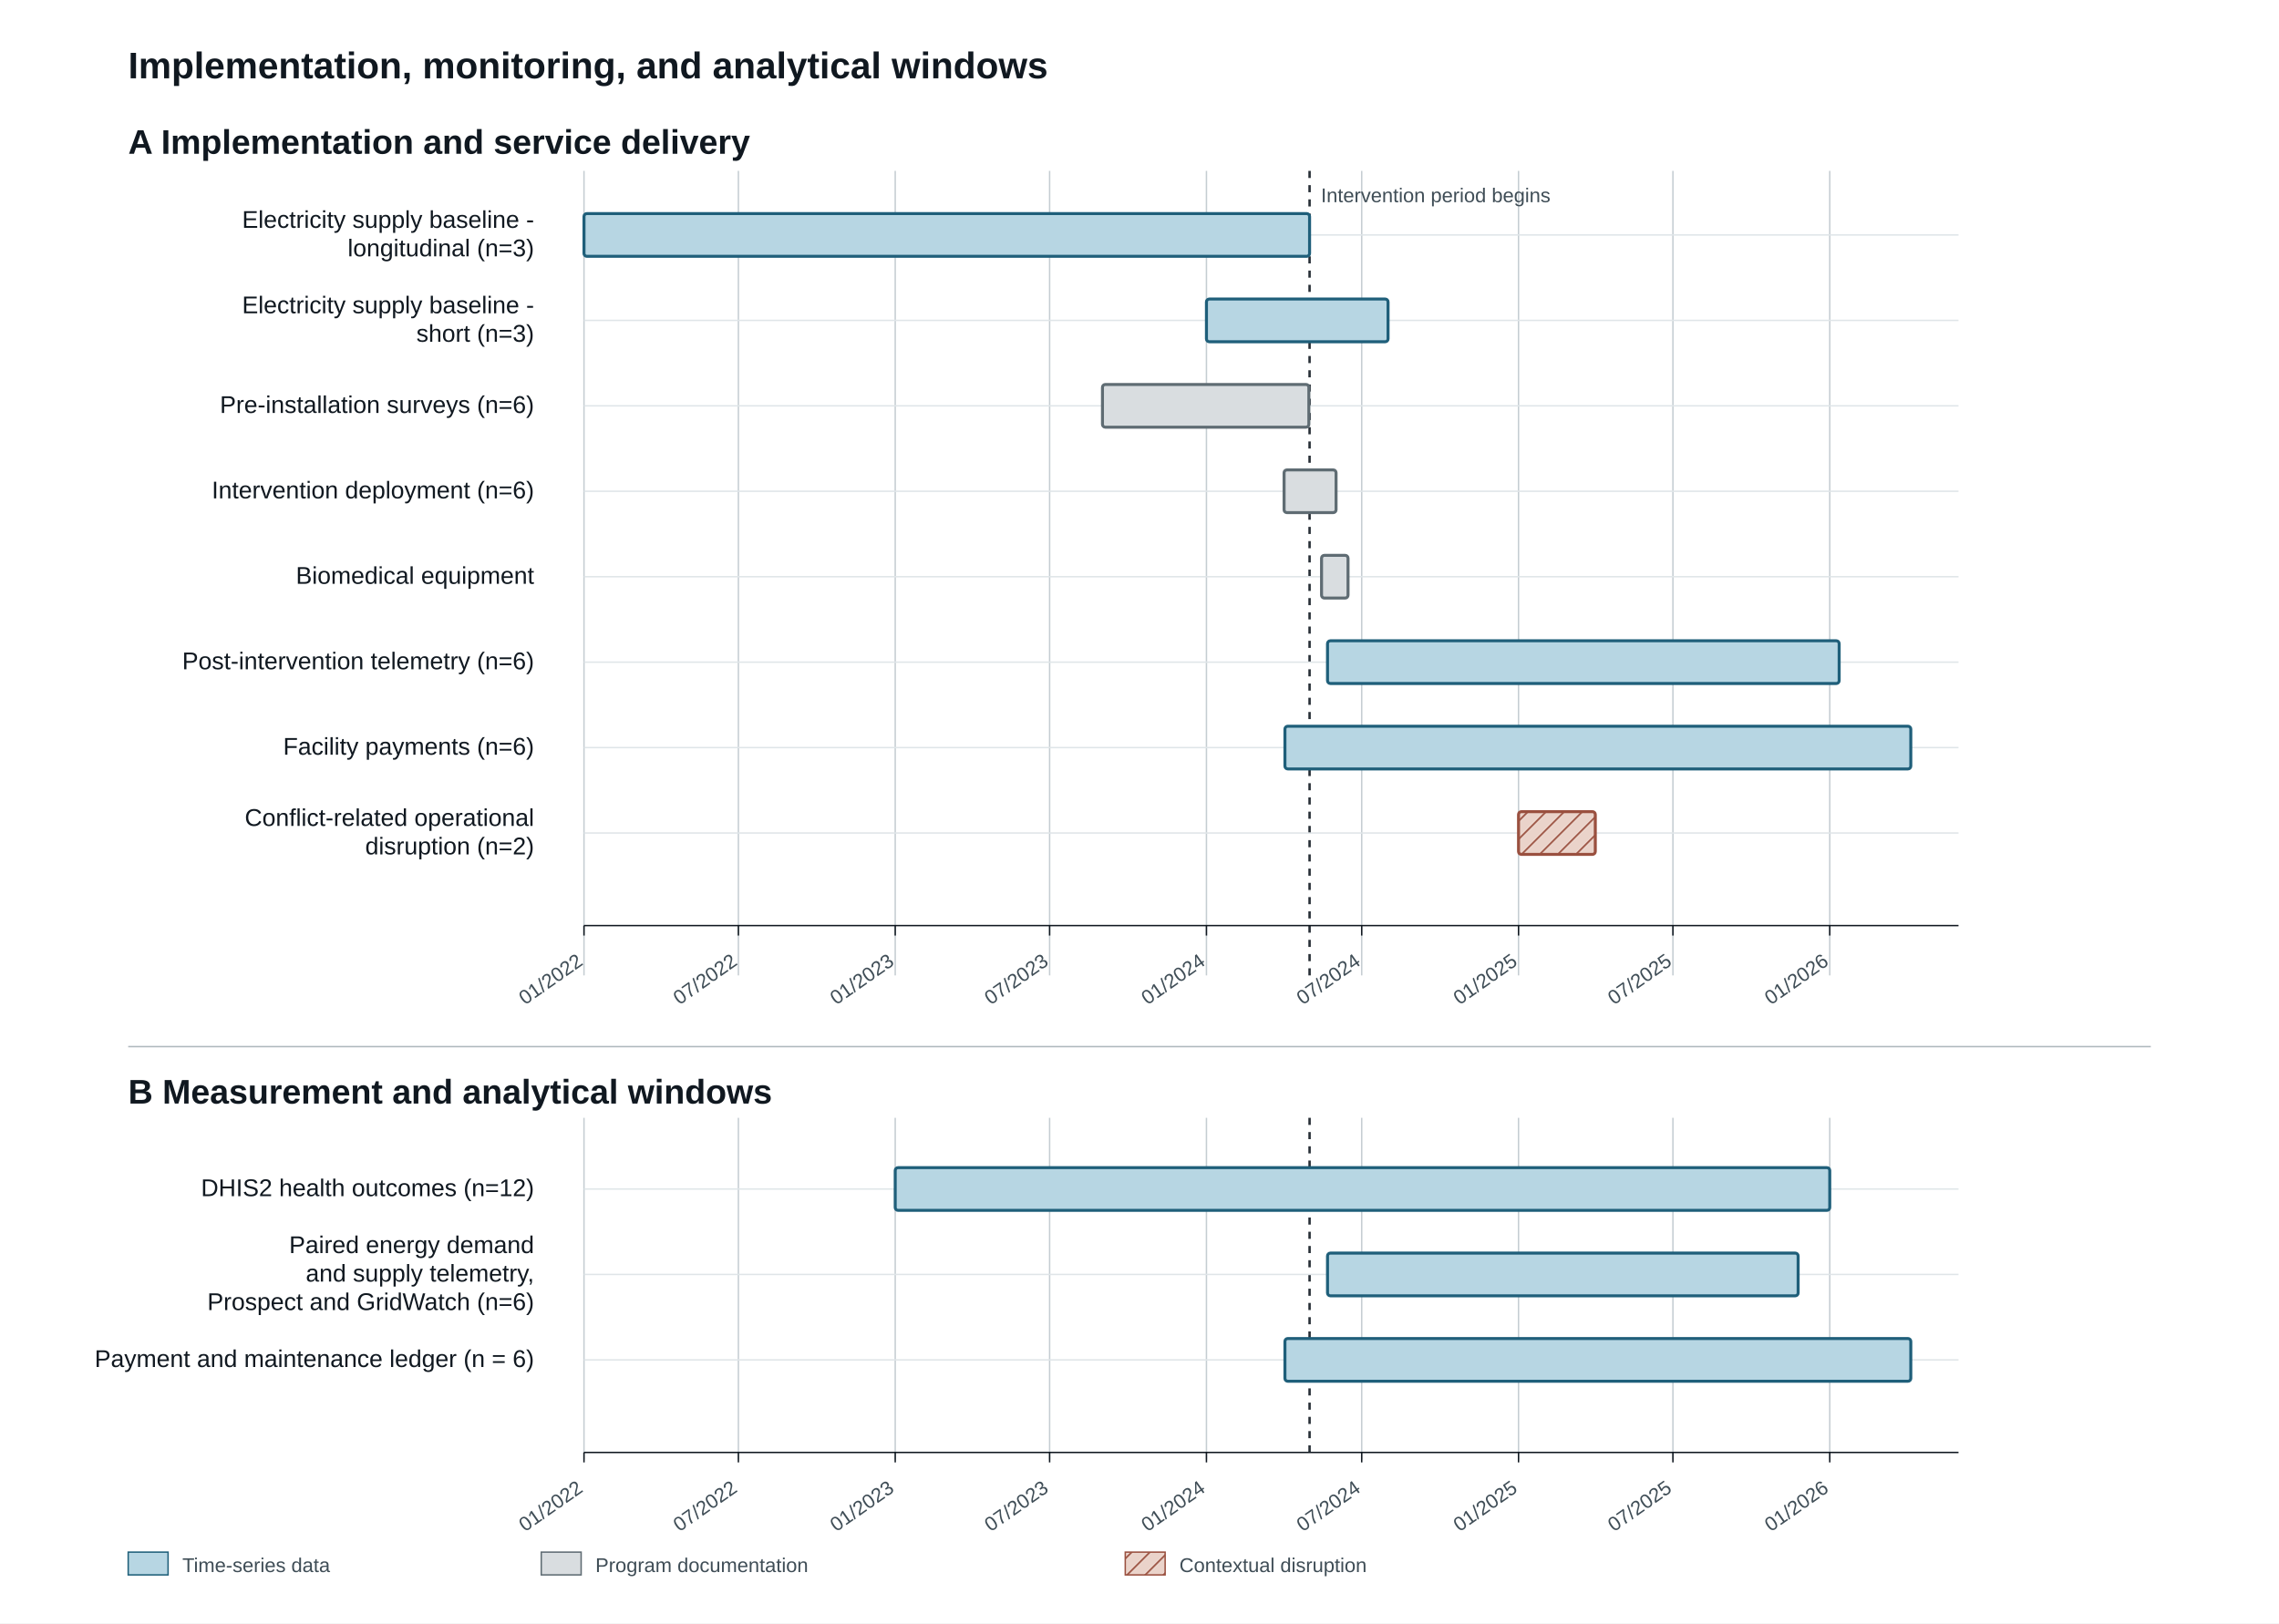
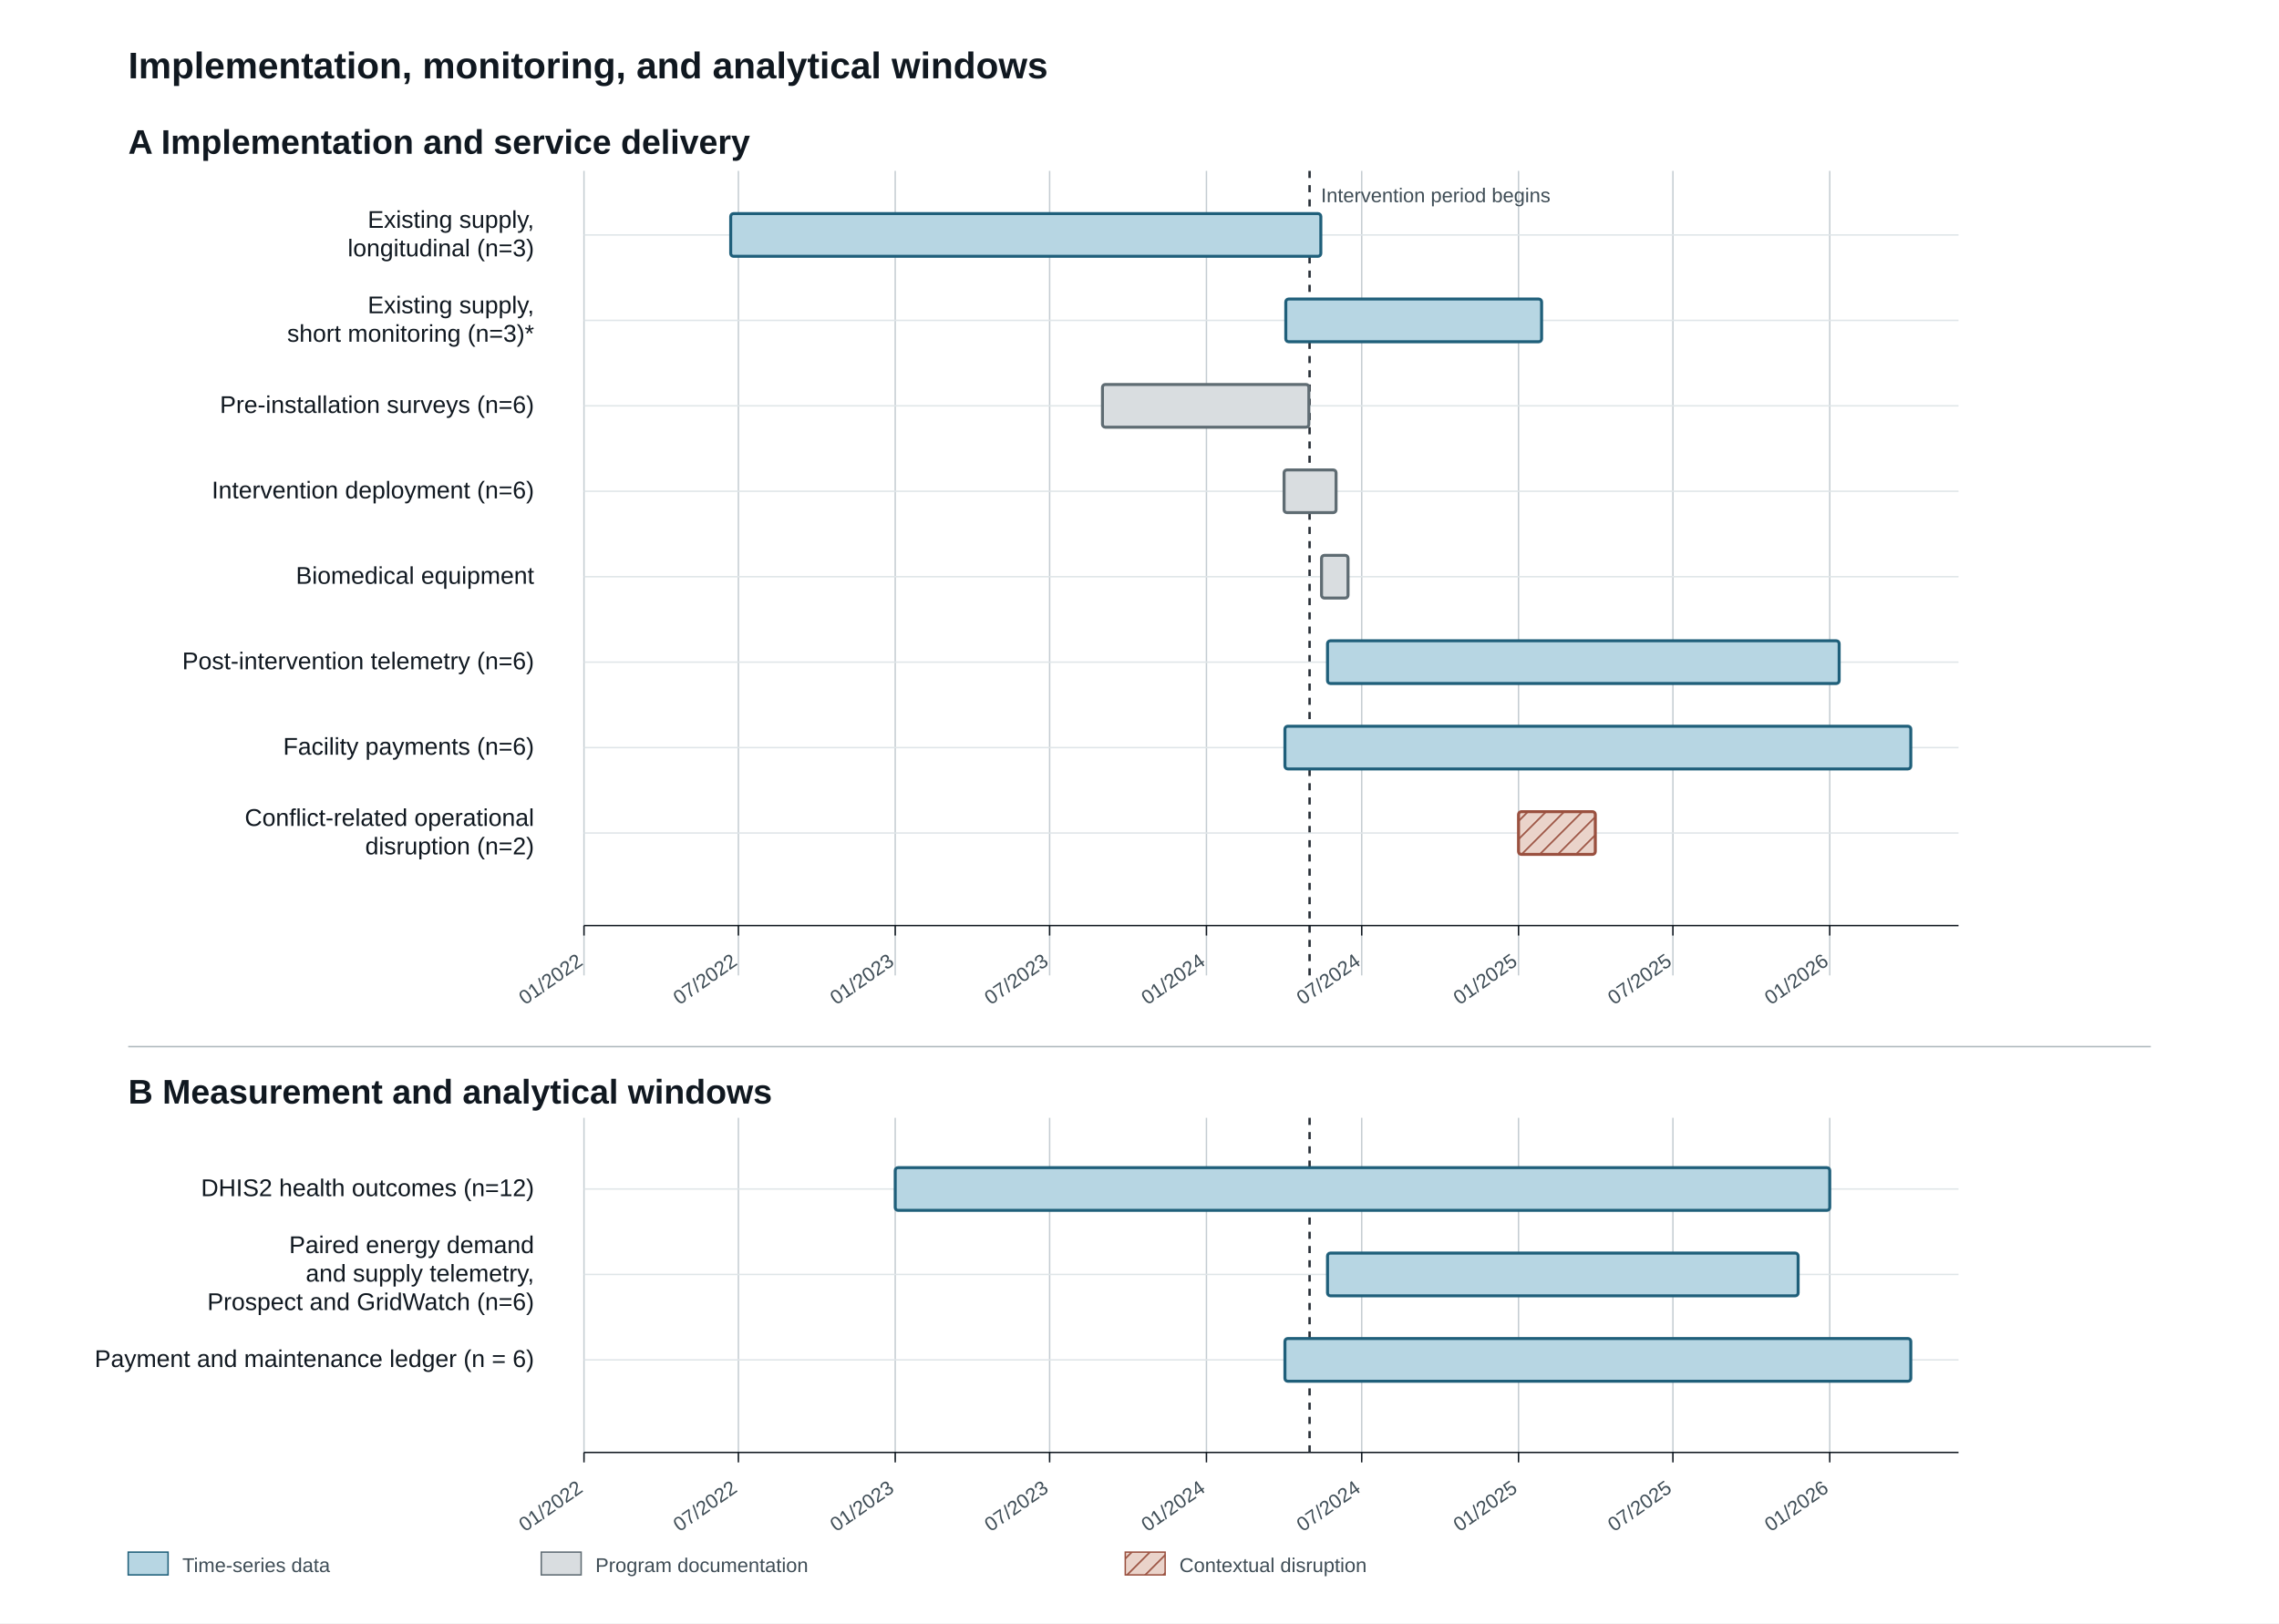
<svg xmlns="http://www.w3.org/2000/svg" width="1600" height="1140" viewBox="0 0 1600 1140">
  <defs>
    <style>
.title{font:700 26px Arial,sans-serif;fill:#101820}.panel{font:700 24px Arial,sans-serif;fill:#101820}
.row{font:17px Arial,sans-serif;fill:#101820}.meta{font:15px Arial,sans-serif;fill:#3f4d56}
.axis{font:14px Arial,sans-serif;fill:#3f4d56}.note{font:14px Arial,sans-serif;fill:#3f4d56}
</style>
    <pattern id="hatch" patternUnits="userSpaceOnUse" width="9" height="9" patternTransform="rotate(45)">
      <rect width="9" height="9" fill="#ead3ca" />
      <line x1="0" y1="0" x2="0" y2="9" stroke="#9a503f" stroke-width="2.4" opacity=".9" />
    </pattern>
  </defs>
  <rect width="100%" height="100%" fill="white" />
  <text x="90" y="55" class="title">Implementation, monitoring, and analytical windows</text>
  <line x1="410.0" y1="120" x2="410.0" y2="685" stroke="#c5cdd2" stroke-width="1" />
  <line x1="518.4" y1="120" x2="518.4" y2="685" stroke="#c5cdd2" stroke-width="1" />
  <line x1="628.5" y1="120" x2="628.5" y2="685" stroke="#c5cdd2" stroke-width="1" />
  <line x1="736.9" y1="120" x2="736.9" y2="685" stroke="#c5cdd2" stroke-width="1" />
  <line x1="847.0" y1="120" x2="847.0" y2="685" stroke="#c5cdd2" stroke-width="1" />
  <line x1="956.0" y1="120" x2="956.0" y2="685" stroke="#c5cdd2" stroke-width="1" />
  <line x1="1066.1" y1="120" x2="1066.1" y2="685" stroke="#c5cdd2" stroke-width="1" />
  <line x1="1174.5" y1="120" x2="1174.5" y2="685" stroke="#c5cdd2" stroke-width="1" />
  <line x1="1284.6" y1="120" x2="1284.6" y2="685" stroke="#c5cdd2" stroke-width="1" />
  <line x1="919.4" y1="120" x2="919.4" y2="685" stroke="#101820" stroke-width="1.7" stroke-dasharray="5,5" opacity=".9" />
  <line x1="410.0" y1="785" x2="410.0" y2="1025" stroke="#c5cdd2" stroke-width="1" />
  <line x1="518.4" y1="785" x2="518.4" y2="1025" stroke="#c5cdd2" stroke-width="1" />
  <line x1="628.5" y1="785" x2="628.5" y2="1025" stroke="#c5cdd2" stroke-width="1" />
  <line x1="736.9" y1="785" x2="736.9" y2="1025" stroke="#c5cdd2" stroke-width="1" />
  <line x1="847.0" y1="785" x2="847.0" y2="1025" stroke="#c5cdd2" stroke-width="1" />
  <line x1="956.0" y1="785" x2="956.0" y2="1025" stroke="#c5cdd2" stroke-width="1" />
  <line x1="1066.1" y1="785" x2="1066.1" y2="1025" stroke="#c5cdd2" stroke-width="1" />
  <line x1="1174.5" y1="785" x2="1174.5" y2="1025" stroke="#c5cdd2" stroke-width="1" />
  <line x1="1284.6" y1="785" x2="1284.6" y2="1025" stroke="#c5cdd2" stroke-width="1" />
  <line x1="919.4" y1="785" x2="919.4" y2="1025" stroke="#101820" stroke-width="1.7" stroke-dasharray="5,5" opacity=".9" />
  <text x="90" y="108" class="panel">A  Implementation and service delivery</text>
  <line x1="410" y1="165" x2="1375" y2="165" stroke="#dfe5e8" />
-   <text x="375" y="160" text-anchor="end" class="row">Electricity supply baseline -</text>
+   <text x="375" y="160" text-anchor="end" class="row">Existing supply,</text>
  <text x="375" y="180" text-anchor="end" class="row">longitudinal (n=3)</text>
-   <rect x="410.0" y="150" width="509.4" height="30" rx="2" fill="#b7d6e3" stroke="#1f5f7a" stroke-width="2.1" />
+   <rect x="513.0" y="150" width="414.3" height="30" rx="2" fill="#b7d6e3" stroke="#1f5f7a" stroke-width="2.1" />
  <line x1="410" y1="225" x2="1375" y2="225" stroke="#dfe5e8" />
-   <text x="375" y="220" text-anchor="end" class="row">Electricity supply baseline -</text>
-   <text x="375" y="240" text-anchor="end" class="row">short (n=3)</text>
-   <rect x="847.0" y="210" width="127.5" height="30" rx="2" fill="#b7d6e3" stroke="#1f5f7a" stroke-width="2.1" />
+   <text x="375" y="220" text-anchor="end" class="row">Existing supply,</text>
+   <text x="375" y="240" text-anchor="end" class="row">short monitoring (n=3)*</text>
+   <rect x="902.7" y="210" width="179.6" height="30" rx="2" fill="#b7d6e3" stroke="#1f5f7a" stroke-width="2.1" />
  <line x1="410" y1="285" x2="1375" y2="285" stroke="#dfe5e8" />
  <text x="375" y="290" text-anchor="end" class="row">Pre-installation surveys (n=6)</text>
  <rect x="774.0" y="270" width="144.9" height="30" rx="2" fill="#d9dde0" stroke="#5f6c73" stroke-width="2.1" />
  <line x1="410" y1="345" x2="1375" y2="345" stroke="#dfe5e8" />
  <text x="375" y="350" text-anchor="end" class="row">Intervention deployment (n=6)</text>
  <rect x="901.5" y="330" width="36.5" height="30" rx="2" fill="#d9dde0" stroke="#5f6c73" stroke-width="2.1" />
  <line x1="410" y1="405" x2="1375" y2="405" stroke="#dfe5e8" />
  <text x="375" y="410" text-anchor="end" class="row">Biomedical equipment</text>
  <rect x="927.8" y="390" width="18.6" height="30" rx="2" fill="#d9dde0" stroke="#5f6c73" stroke-width="2.1" />
  <line x1="410" y1="465" x2="1375" y2="465" stroke="#dfe5e8" />
  <text x="375" y="470" text-anchor="end" class="row">Post-intervention telemetry (n=6)</text>
  <rect x="932.0" y="450" width="359.2" height="30" rx="2" fill="#b7d6e3" stroke="#1f5f7a" stroke-width="2.1" />
  <line x1="410" y1="525" x2="1375" y2="525" stroke="#dfe5e8" />
  <text x="375" y="530" text-anchor="end" class="row">Facility payments (n=6)</text>
  <rect x="902.1" y="510" width="439.4" height="30" rx="2" fill="#b7d6e3" stroke="#1f5f7a" stroke-width="2.1" />
  <line x1="410" y1="585" x2="1375" y2="585" stroke="#dfe5e8" />
  <text x="375" y="580" text-anchor="end" class="row">Conflict-related operational</text>
  <text x="375" y="600" text-anchor="end" class="row">disruption (n=2)</text>
  <rect x="1066.1" y="570" width="53.9" height="30" rx="2" fill="url(#hatch)" stroke="#9a503f" stroke-width="2.1" />
  <line x1="90" y1="735" x2="1510" y2="735" stroke="#aeb8bd" stroke-width="1" />
  <text x="90" y="775" class="panel">B  Measurement and analytical windows</text>
  <line x1="410" y1="835" x2="1375" y2="835" stroke="#dfe5e8" />
  <text x="375" y="840" text-anchor="end" class="row">DHIS2 health outcomes (n=12)</text>
  <rect x="628.5" y="820" width="656.1" height="30" rx="2" fill="#b7d6e3" stroke="#1f5f7a" stroke-width="2.1" />
  <line x1="410" y1="895" x2="1375" y2="895" stroke="#dfe5e8" />
  <text x="375" y="880" text-anchor="end" class="row">Paired energy demand</text>
  <text x="375" y="900" text-anchor="end" class="row">and supply telemetry,</text>
  <text x="375" y="920" text-anchor="end" class="row">Prospect and GridWatch (n=6)</text>
  <rect x="932.0" y="880" width="330.4" height="30" rx="2" fill="#b7d6e3" stroke="#1f5f7a" stroke-width="2.1" />
  <line x1="410" y1="955" x2="1375" y2="955" stroke="#dfe5e8" />
  <text x="375" y="960" text-anchor="end" class="row">Payment and maintenance ledger (n = 6)</text>
  <rect x="902.1" y="940" width="439.4" height="30" rx="2" fill="#b7d6e3" stroke="#1f5f7a" stroke-width="2.1" />
  <line x1="410" y1="650" x2="1375" y2="650" stroke="#101820" stroke-width="1" />
  <line x1="410.0" y1="650" x2="410.0" y2="657" stroke="#101820" />
  <text x="410.0" y="677" text-anchor="end" transform="rotate(-35 410.0 677)" class="axis">01/2022</text>
  <line x1="518.4" y1="650" x2="518.4" y2="657" stroke="#101820" />
  <text x="518.4" y="677" text-anchor="end" transform="rotate(-35 518.4 677)" class="axis">07/2022</text>
  <line x1="628.5" y1="650" x2="628.5" y2="657" stroke="#101820" />
  <text x="628.5" y="677" text-anchor="end" transform="rotate(-35 628.5 677)" class="axis">01/2023</text>
  <line x1="736.9" y1="650" x2="736.9" y2="657" stroke="#101820" />
  <text x="736.9" y="677" text-anchor="end" transform="rotate(-35 736.9 677)" class="axis">07/2023</text>
  <line x1="847.0" y1="650" x2="847.0" y2="657" stroke="#101820" />
  <text x="847.0" y="677" text-anchor="end" transform="rotate(-35 847.0 677)" class="axis">01/2024</text>
  <line x1="956.0" y1="650" x2="956.0" y2="657" stroke="#101820" />
  <text x="956.0" y="677" text-anchor="end" transform="rotate(-35 956.0 677)" class="axis">07/2024</text>
  <line x1="1066.1" y1="650" x2="1066.1" y2="657" stroke="#101820" />
  <text x="1066.1" y="677" text-anchor="end" transform="rotate(-35 1066.1 677)" class="axis">01/2025</text>
  <line x1="1174.5" y1="650" x2="1174.5" y2="657" stroke="#101820" />
  <text x="1174.5" y="677" text-anchor="end" transform="rotate(-35 1174.5 677)" class="axis">07/2025</text>
  <line x1="1284.6" y1="650" x2="1284.6" y2="657" stroke="#101820" />
  <text x="1284.6" y="677" text-anchor="end" transform="rotate(-35 1284.6 677)" class="axis">01/2026</text>
  <line x1="410" y1="1020" x2="1375" y2="1020" stroke="#101820" stroke-width="1" />
  <line x1="410.0" y1="1020" x2="410.0" y2="1027" stroke="#101820" />
  <text x="410.0" y="1047" text-anchor="end" transform="rotate(-35 410.0 1047)" class="axis">01/2022</text>
  <line x1="518.4" y1="1020" x2="518.4" y2="1027" stroke="#101820" />
  <text x="518.4" y="1047" text-anchor="end" transform="rotate(-35 518.4 1047)" class="axis">07/2022</text>
  <line x1="628.5" y1="1020" x2="628.5" y2="1027" stroke="#101820" />
  <text x="628.5" y="1047" text-anchor="end" transform="rotate(-35 628.5 1047)" class="axis">01/2023</text>
  <line x1="736.9" y1="1020" x2="736.9" y2="1027" stroke="#101820" />
  <text x="736.9" y="1047" text-anchor="end" transform="rotate(-35 736.9 1047)" class="axis">07/2023</text>
  <line x1="847.0" y1="1020" x2="847.0" y2="1027" stroke="#101820" />
  <text x="847.0" y="1047" text-anchor="end" transform="rotate(-35 847.0 1047)" class="axis">01/2024</text>
  <line x1="956.0" y1="1020" x2="956.0" y2="1027" stroke="#101820" />
  <text x="956.0" y="1047" text-anchor="end" transform="rotate(-35 956.0 1047)" class="axis">07/2024</text>
  <line x1="1066.1" y1="1020" x2="1066.1" y2="1027" stroke="#101820" />
  <text x="1066.1" y="1047" text-anchor="end" transform="rotate(-35 1066.1 1047)" class="axis">01/2025</text>
  <line x1="1174.5" y1="1020" x2="1174.5" y2="1027" stroke="#101820" />
  <text x="1174.5" y="1047" text-anchor="end" transform="rotate(-35 1174.5 1047)" class="axis">07/2025</text>
  <line x1="1284.6" y1="1020" x2="1284.6" y2="1027" stroke="#101820" />
  <text x="1284.6" y="1047" text-anchor="end" transform="rotate(-35 1284.6 1047)" class="axis">01/2026</text>
  <text x="927.4" y="142" class="axis" font-weight="bold">Intervention period begins</text>
  <rect x="90" y="1090" width="28" height="16" fill="#b7d6e3" stroke="#1f5f7a" />
  <text x="128" y="1104" class="note">Time-series data</text>
  <rect x="380" y="1090" width="28" height="16" fill="#d9dde0" stroke="#5f6c73" />
  <text x="418" y="1104" class="note">Program documentation</text>
  <rect x="790" y="1090" width="28" height="16" fill="url(#hatch)" stroke="#9a503f" />
  <text x="828" y="1104" class="note">Contextual disruption</text>
</svg>
